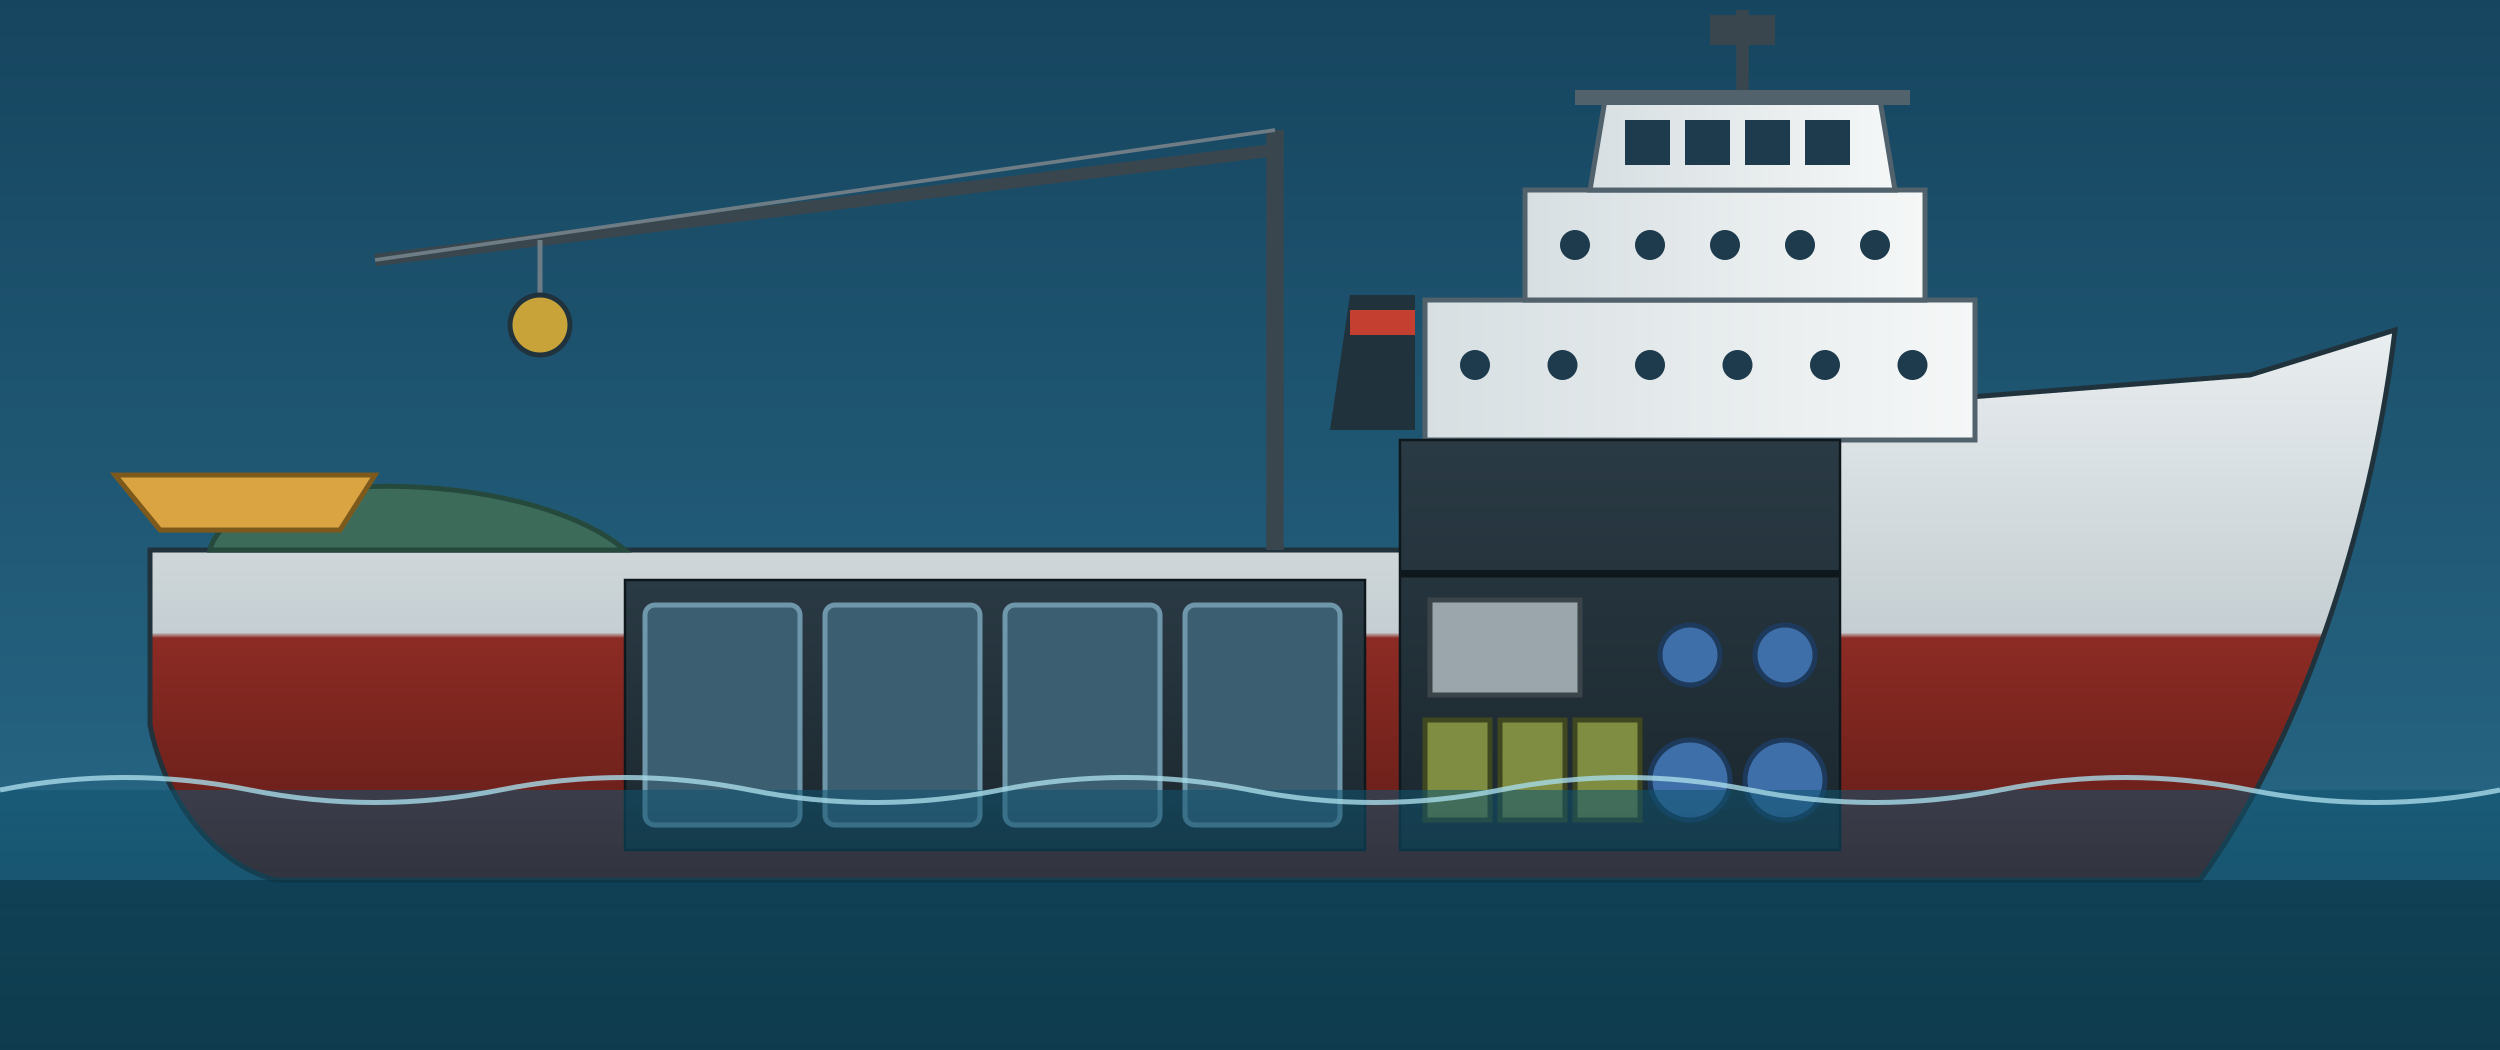
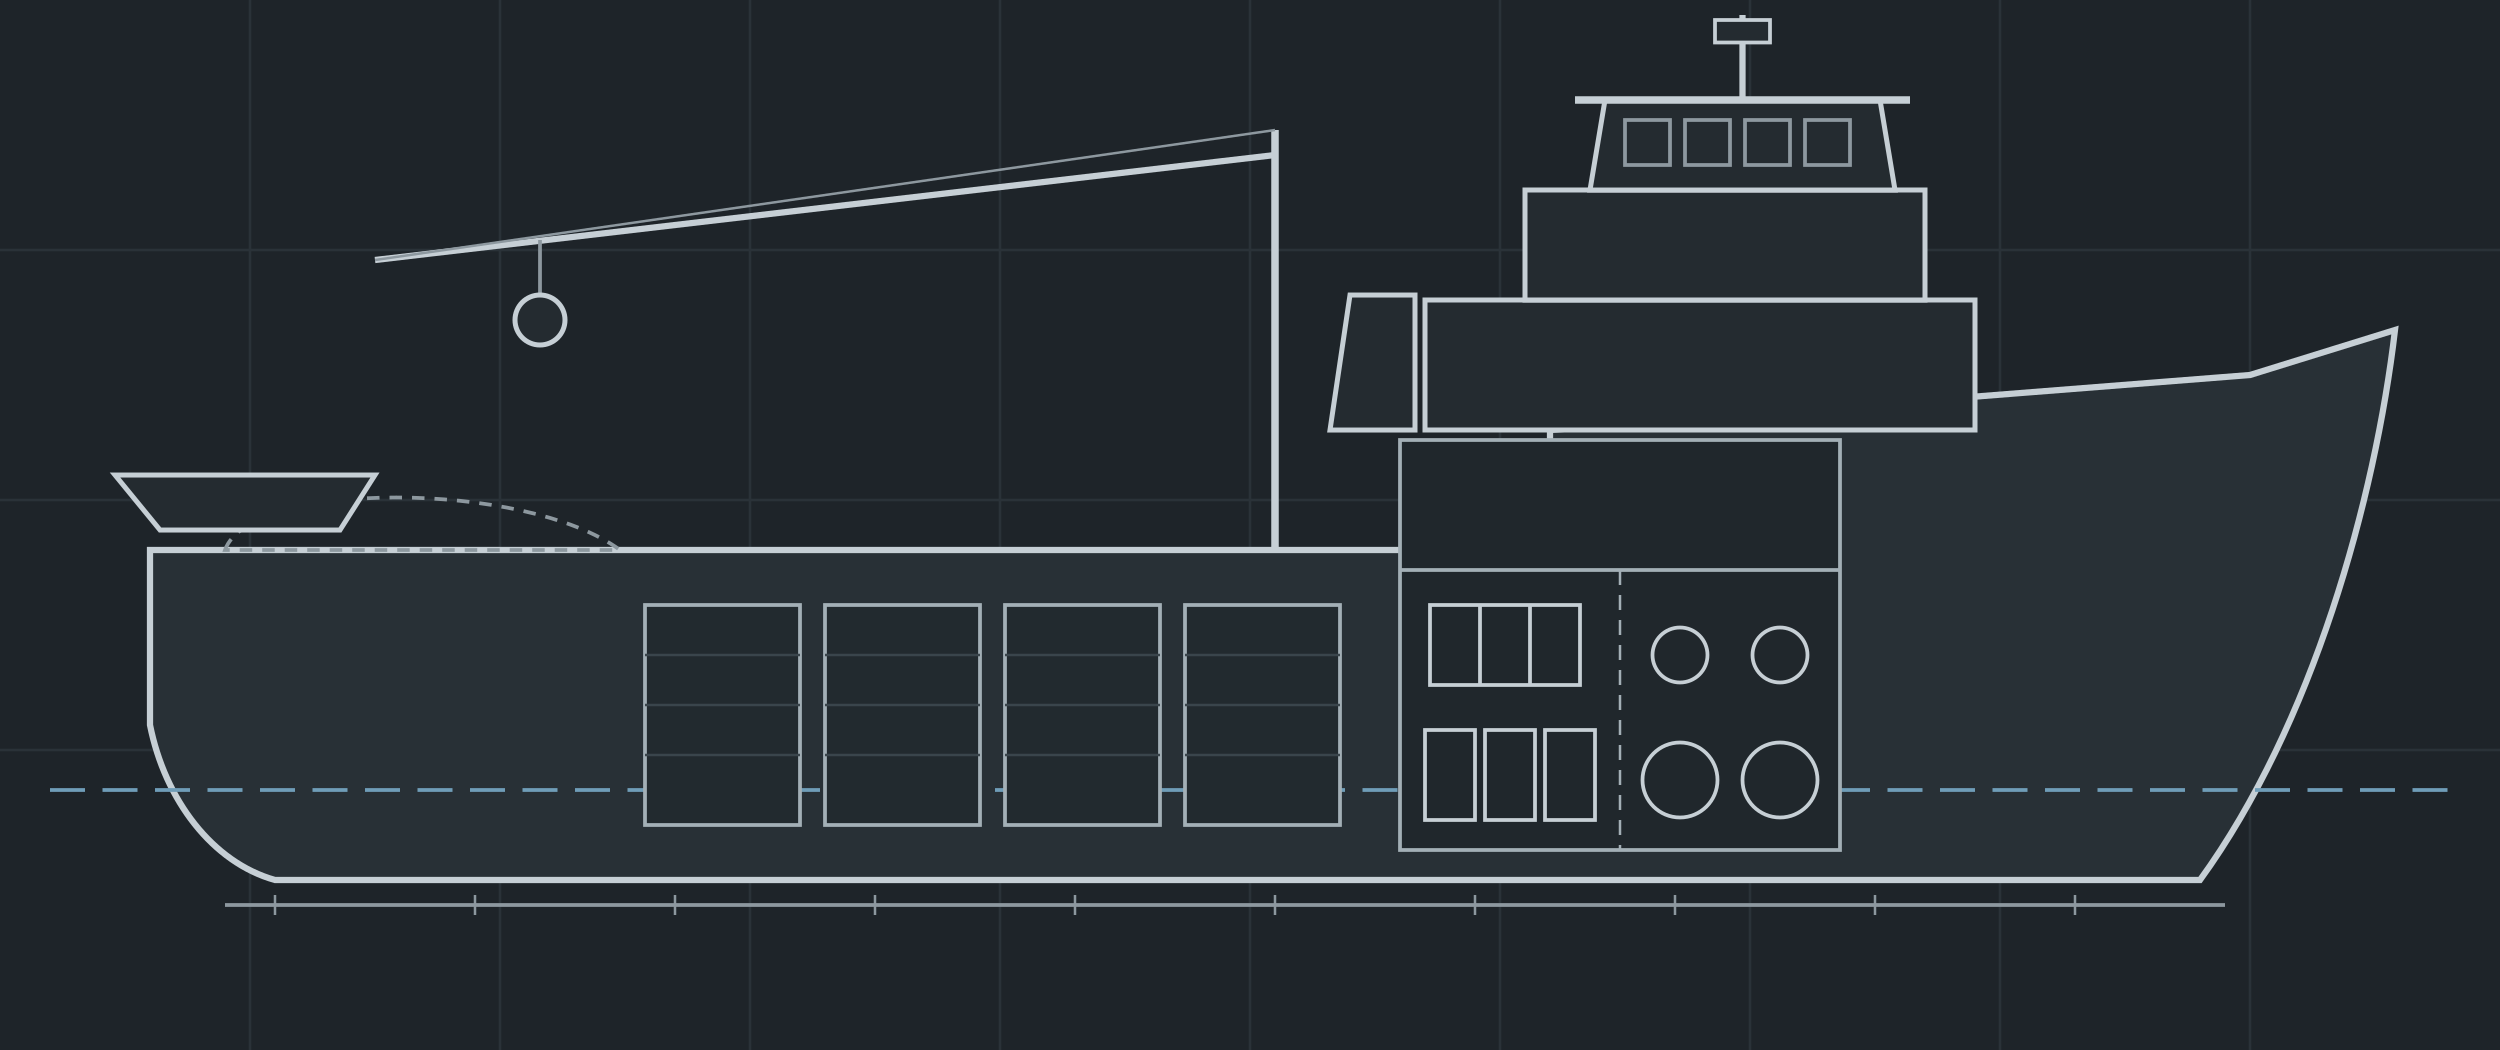
<svg xmlns="http://www.w3.org/2000/svg" width="1000" height="420" viewBox="0 0 1000 420">
-   <defs>
-     <linearGradient id="cielo" x1="0" y1="0" x2="0" y2="1">
-       <stop offset="0" stop-color="#16455f" />
-       <stop offset="1" stop-color="#2a6d8c" />
-     </linearGradient>
-     <linearGradient id="mar" x1="0" y1="0" x2="0" y2="1">
-       <stop offset="0" stop-color="#0f5470" />
-       <stop offset="1" stop-color="#08303f" />
-     </linearGradient>
-     <linearGradient id="casco" x1="0" y1="0" x2="0" y2="1">
-       <stop offset="0" stop-color="#e9eef0" />
-       <stop offset="0.55" stop-color="#c5ced2" />
-       <stop offset="0.56" stop-color="#8c2b24" />
-       <stop offset="1" stop-color="#5e1b16" />
-     </linearGradient>
-     <linearGradient id="casa" x1="0" y1="0" x2="1" y2="0">
-       <stop offset="0" stop-color="#d7dfe2" />
-       <stop offset="1" stop-color="#f5f7f7" />
-     </linearGradient>
-     <linearGradient id="interior" x1="0" y1="0" x2="0" y2="1">
-       <stop offset="0" stop-color="#2a3a44" />
-       <stop offset="1" stop-color="#1b272e" />
-     </linearGradient>
-   </defs>
-   <rect width="1000" height="420" fill="url(#cielo)" />
-   <path d="M60,220 L620,220 L620,172 L900,150 L958,132 C950,200 925,290 880,352 L110,352 C85,345 66,320 60,290 Z" fill="url(#casco)" stroke="#20323c" stroke-width="2" />
-   <rect x="570" y="120" width="220" height="56" fill="url(#casa)" stroke="#51626c" stroke-width="2" />
-   <rect x="610" y="76" width="160" height="44" fill="url(#casa)" stroke="#51626c" stroke-width="2" />
-   <path d="M636,76 L642,40 H752 L758,76 Z" fill="url(#casa)" stroke="#51626c" stroke-width="2" />
-   <rect x="630" y="36" width="134" height="6" fill="#51626c" />
-   <g fill="#1d3b4c">
+   <rect width="1000" height="420" fill="#1e2429" />
+   <g stroke="#2a3238" stroke-width="1">
+     <path d="M100,0 V420 M200,0 V420 M300,0 V420 M400,0 V420 M500,0 V420 M600,0 V420 M700,0 V420 M800,0 V420 M900,0 V420" />
+     <path d="M0,100 H1000 M0,200 H1000 M0,300 H1000" />
+   </g>
+   <path d="M60,220 L620,220 L620,172 L900,150 L958,132 C950,200 925,290 880,352 L110,352 C85,345 66,320 60,290 Z" fill="#283036" stroke="#c6cfd5" stroke-width="2.5" />
+   <path d="M20,316 H980" stroke="#6f9db8" stroke-width="1.5" stroke-dasharray="14 7" />
+   <path d="M90,362 H890" stroke="#8d989f" stroke-width="1.5" />
+   <g stroke="#8d989f" stroke-width="1">
+     <path d="M110,358 V366 M190,358 V366 M270,358 V366 M350,358 V366 M430,358 V366 M510,358 V366 M590,358 V366 M670,358 V366 M750,358 V366 M830,358 V366" />
+   </g>
+   <g fill="#242b30" stroke="#c6cfd5" stroke-width="2">
+     <rect x="570" y="120" width="220" height="52" />
+     <rect x="610" y="76" width="160" height="44" />
+     <path d="M636,76 L642,40 H752 L758,76 Z" />
+   </g>
+   <path d="M630,40 H764" stroke="#c6cfd5" stroke-width="3" />
+   <g fill="none" stroke="#8d989f" stroke-width="1.5">
    <rect x="650" y="48" width="18" height="18" />
    <rect x="674" y="48" width="18" height="18" />
    <rect x="698" y="48" width="18" height="18" />
    <rect x="722" y="48" width="18" height="18" />
-     <circle cx="630" cy="98" r="6" />
-     <circle cx="660" cy="98" r="6" />
-     <circle cx="690" cy="98" r="6" />
-     <circle cx="720" cy="98" r="6" />
-     <circle cx="750" cy="98" r="6" />
-     <circle cx="590" cy="146" r="6" />
-     <circle cx="625" cy="146" r="6" />
-     <circle cx="660" cy="146" r="6" />
-     <circle cx="695" cy="146" r="6" />
-     <circle cx="730" cy="146" r="6" />
-     <circle cx="765" cy="146" r="6" />
  </g>
-   <path d="M697,36 V4" stroke="#39464e" stroke-width="5" />
-   <rect x="684" y="6" width="26" height="12" fill="#39464e" />
-   <path d="M532,172 L540,118 H566 L566,172 Z" fill="#20323c" />
-   <rect x="540" y="124" width="26" height="10" fill="#c43f30" />
-   <path d="M510,220 V52" stroke="#39464e" stroke-width="7" />
-   <path d="M510,60 L150,104" stroke="#39464e" stroke-width="5" />
-   <path d="M510,52 L150,104" stroke="#6d7c85" stroke-width="1.5" />
-   <path d="M216,96 V120" stroke="#6d7c85" stroke-width="2" />
-   <circle cx="216" cy="130" r="12" fill="#c8a33a" stroke="#20323c" stroke-width="2" />
-   <path d="M84,220 C92,186 210,186 250,220 Z" fill="#3c6b5a" stroke="#254a3d" stroke-width="2" />
-   <path d="M46,190 H150 L136,212 H64 Z" fill="#d9a441" stroke="#7d5a1c" stroke-width="2" />
-   <rect x="250" y="232" width="296" height="108" fill="url(#interior)" stroke="#0e171c" />
-   <g fill="#3b5e70" stroke="#6f97ab" stroke-width="2">
-     <rect x="258" y="242" width="62" height="88" rx="4" />
-     <rect x="330" y="242" width="62" height="88" rx="4" />
-     <rect x="402" y="242" width="62" height="88" rx="4" />
-     <rect x="474" y="242" width="62" height="88" rx="4" />
+   <path d="M697,40 V6" stroke="#c6cfd5" stroke-width="2.5" />
+   <rect x="686" y="8" width="22" height="9" fill="#242b30" stroke="#c6cfd5" stroke-width="1.5" />
+   <path d="M532,172 L540,118 H566 V172 Z" fill="#242b30" stroke="#c6cfd5" stroke-width="2" />
+   <path d="M510,220 V52" stroke="#c6cfd5" stroke-width="3" />
+   <path d="M510,62 L150,104" stroke="#c6cfd5" stroke-width="2.5" />
+   <path d="M510,52 L150,104" stroke="#8d989f" stroke-width="1" />
+   <path d="M216,96 V118" stroke="#8d989f" stroke-width="1.5" />
+   <circle cx="216" cy="128" r="10" fill="#242b30" stroke="#c6cfd5" stroke-width="2" />
+   <path d="M90,220 C100,192 210,192 248,220 Z" fill="none" stroke="#8d989f" stroke-width="1.5" stroke-dasharray="5 4" />
+   <path d="M46,190 H150 L136,212 H64 Z" fill="#242b30" stroke="#c6cfd5" stroke-width="2" />
+   <g fill="#222a2f" stroke="#a3afb6" stroke-width="1.5">
+     <rect x="258" y="242" width="62" height="88" />
+     <rect x="330" y="242" width="62" height="88" />
+     <rect x="402" y="242" width="62" height="88" />
+     <rect x="474" y="242" width="62" height="88" />
  </g>
-   <rect x="560" y="176" width="176" height="164" fill="url(#interior)" stroke="#0e171c" />
-   <rect x="560" y="228" width="176" height="3" fill="#0e171c" />
-   <g fill="#7f8d42" stroke="#3f4720" stroke-width="2">
-     <rect x="570" y="288" width="26" height="40" />
-     <rect x="600" y="288" width="26" height="40" />
-     <rect x="630" y="288" width="26" height="40" />
+   <g stroke="#3a454c" stroke-width="1">
+     <path d="M258,262 H320 M258,282 H320 M258,302 H320 M330,262 H392 M330,282 H392 M330,302 H392 M402,262 H464 M402,282 H464 M402,302 H464 M474,262 H536 M474,282 H536 M474,302 H536" />
  </g>
-   <rect x="572" y="240" width="60" height="38" fill="#9aa6ab" stroke="#3a4449" stroke-width="2" />
-   <g fill="#3f6fa8" stroke="#1d3a5c" stroke-width="2">
-     <circle cx="676" cy="312" r="16" />
-     <circle cx="714" cy="312" r="16" />
-     <circle cx="676" cy="262" r="12" />
-     <circle cx="714" cy="262" r="12" />
+   <rect x="560" y="176" width="176" height="164" fill="#20272c" stroke="#a3afb6" stroke-width="1.5" />
+   <path d="M560,228 H736" stroke="#a3afb6" stroke-width="1.5" />
+   <path d="M648,228 V340" stroke="#a3afb6" stroke-width="1" stroke-dasharray="6 4" />
+   <g fill="none" stroke="#c6cfd5" stroke-width="1.5">
+     <rect x="570" y="292" width="20" height="36" />
+     <rect x="594" y="292" width="20" height="36" />
+     <rect x="618" y="292" width="20" height="36" />
+     <rect x="572" y="242" width="60" height="32" />
+     <path d="M592,242 V274 M612,242 V274" />
  </g>
-   <rect y="316" width="1000" height="104" fill="url(#mar)" fill-opacity="0.55" />
-   <path d="M0,316 Q50,306 100,316 T200,316 T300,316 T400,316 T500,316 T600,316 T700,316 T800,316 T900,316 T1000,316" fill="none" stroke="#a8dbe8" stroke-opacity="0.8" stroke-width="2" />
-   <rect y="352" width="1000" height="68" fill="#08303f" fill-opacity="0.55" />
+   <g fill="none" stroke="#c6cfd5" stroke-width="1.5">
+     <circle cx="672" cy="312" r="15" />
+     <circle cx="712" cy="312" r="15" />
+     <circle cx="672" cy="262" r="11" />
+     <circle cx="712" cy="262" r="11" />
+   </g>
</svg>
